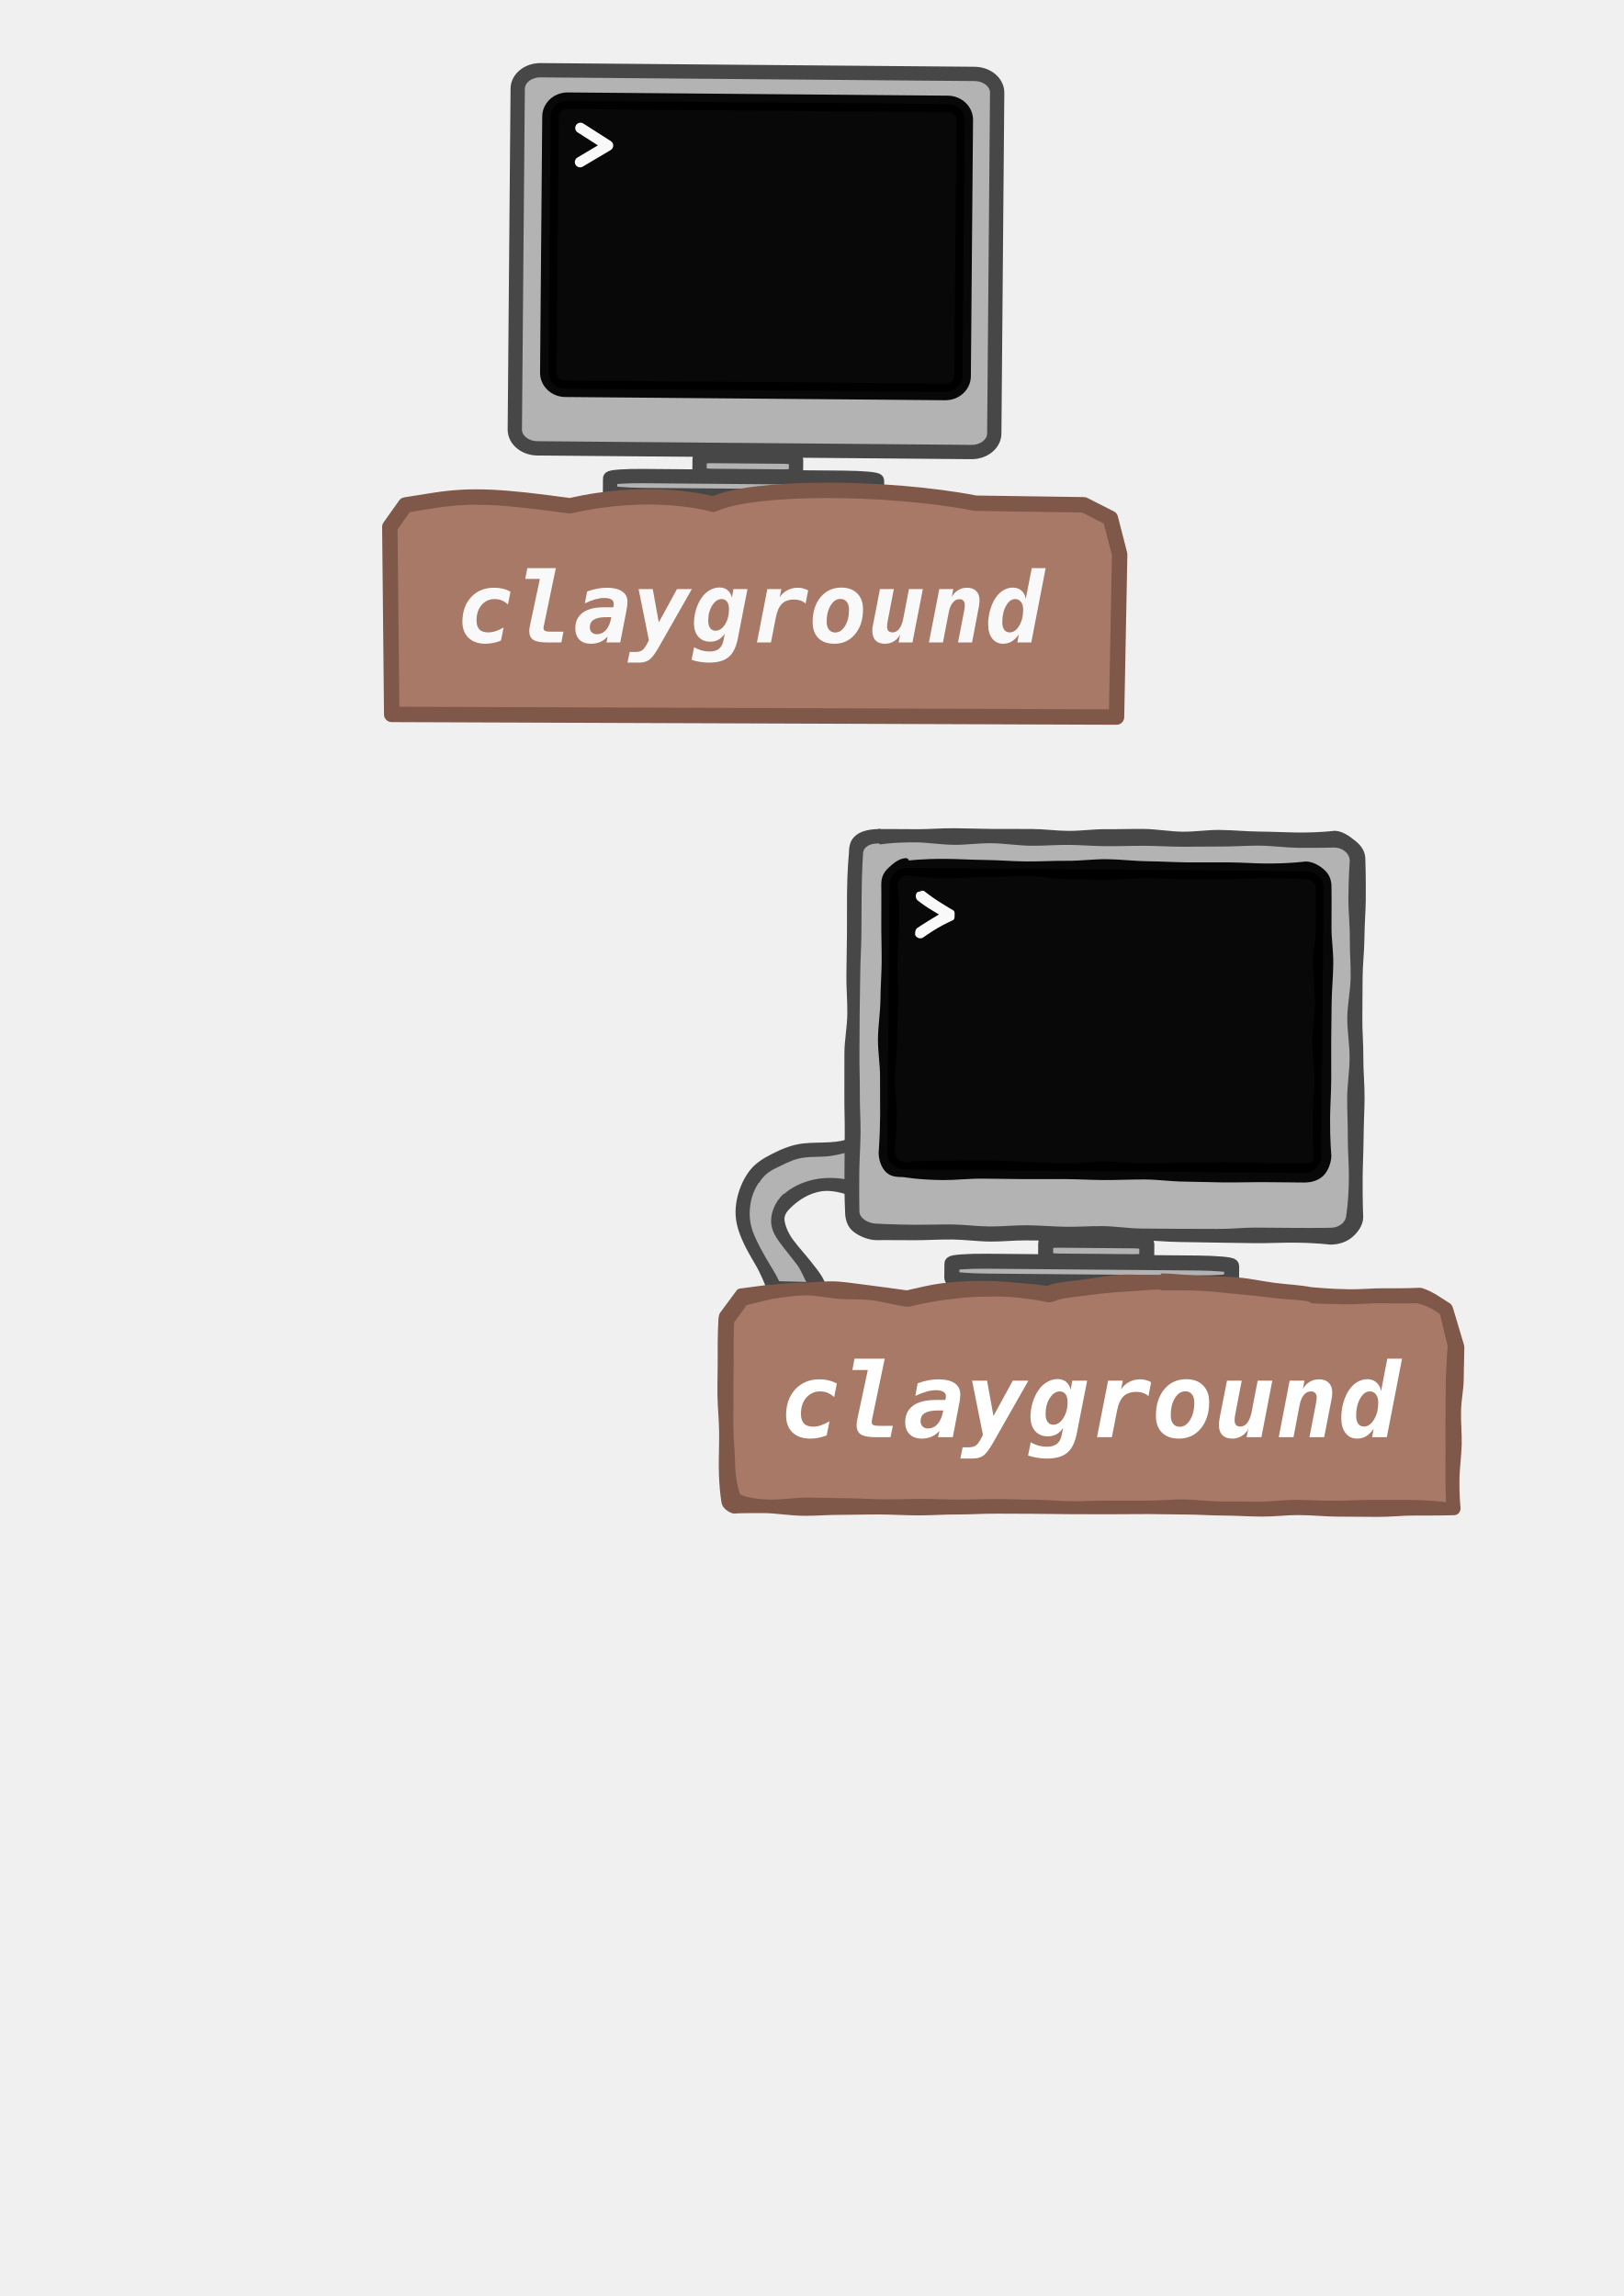
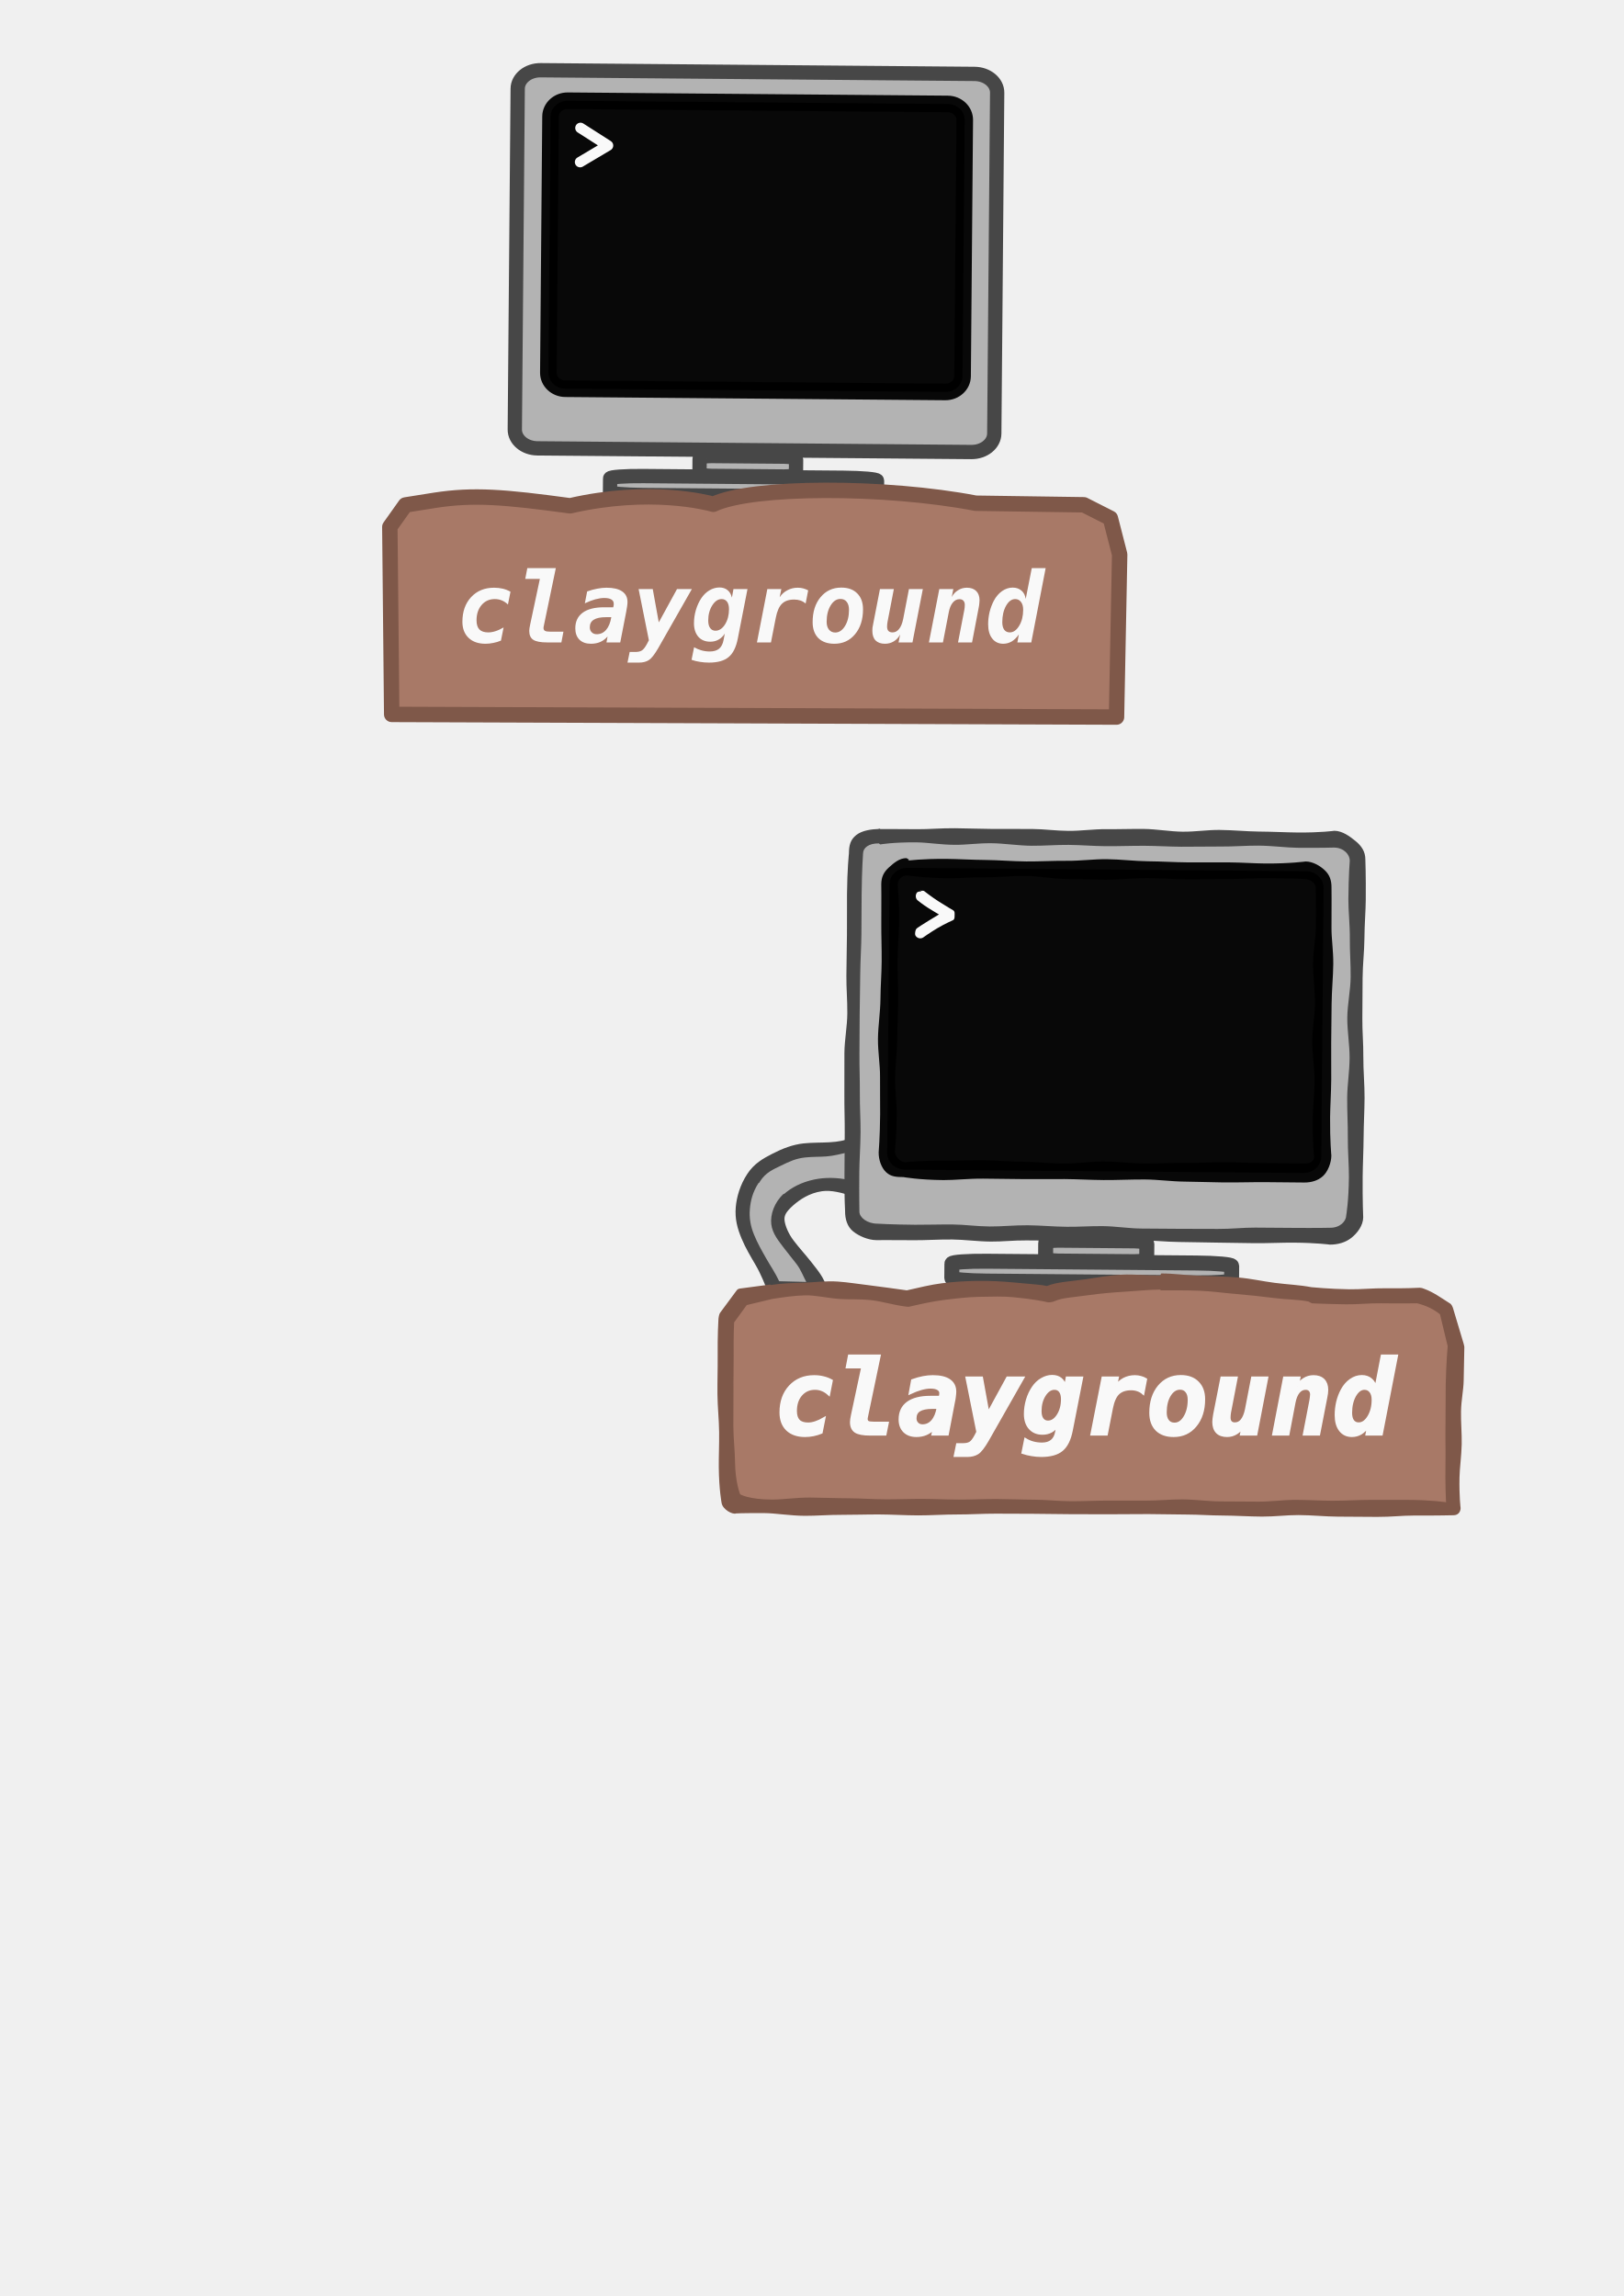
<svg xmlns="http://www.w3.org/2000/svg" id="svg855" version="1.1" viewBox="0 0 210 297" height="297mm" width="210mm">
  <defs id="defs849" />
  <g id="layer1">
    <g style="opacity:1" id="g2685">
      <path id="path2687" d="m 100.382,166.816 c -1.999,-4.765 -6.635,-8.728 -2.952,-14.333 3.375,-5.24 10.233,-3.028 12.998,-4.367 l 0.184,5.64 c -4.093,-1.449 -7.124,-0.006 -8.75,1.418 -4.262,3.84 3.27,7.682 4.04,11.522 z" style="color:#000000;font-style:normal;font-variant:normal;font-weight:normal;font-stretch:normal;font-size:medium;line-height:normal;font-family:sans-serif;font-variant-ligatures:normal;font-variant-position:normal;font-variant-caps:normal;font-variant-numeric:normal;font-variant-alternates:normal;font-variant-east-asian:normal;font-feature-settings:normal;font-variation-settings:normal;text-indent:0;text-align:start;text-decoration:none;text-decoration-line:none;text-decoration-style:solid;text-decoration-color:#000000;letter-spacing:normal;word-spacing:normal;text-transform:none;writing-mode:lr-tb;direction:ltr;text-orientation:mixed;dominant-baseline:auto;baseline-shift:baseline;text-anchor:start;white-space:normal;shape-padding:0;shape-margin:0;inline-size:0;clip-rule:nonzero;display:inline;overflow:visible;visibility:visible;isolation:auto;mix-blend-mode:normal;color-interpolation:sRGB;color-interpolation-filters:linearRGB;solid-color:#000000;solid-opacity:1;vector-effect:none;fill:#b3b3b3;fill-opacity:1;fill-rule:nonzero;stroke:none;stroke-width:1.849;stroke-linecap:butt;stroke-linejoin:miter;stroke-miterlimit:4;stroke-dasharray:none;stroke-dashoffset:0;stroke-opacity:1;color-rendering:auto;image-rendering:auto;shape-rendering:auto;text-rendering:auto;enable-background:accumulate;stop-color:#000000;stop-opacity:1" />
      <path id="path2689" d="m 111.291,146.68 -1.459,0.564 c -0.553,0.268 -1.284,0.445 -2.616,0.519 -0.913,0.051 -2.233,0.028 -3.29,0.143 -1.375,0.149 -2.67,0.638 -4.025,1.333 -1.207,0.618 -2.387,1.275 -3.269,2.645 -0.919,1.401 -1.363,2.972 -1.473,4.275 -0.128,1.517 0.206,2.734 0.751,4.049 0.497,1.197 1.188,2.35 1.832,3.455 0.673,1.155 1.189,2.494 1.668,3.634 l 0.293,0.272 0.834,0.285 c 0,0 1.517,0 3.172,-0.037 1.656,-0.036 3.133,-0.192 3.133,-0.192 l 0.05,-1.058 c -0.242,-1.207 -1.143,-2.263 -1.923,-3.26 -0.791,-1.01 -1.651,-1.938 -2.34,-2.854 -0.685,-0.908 -1.073,-1.891 -1.158,-2.571 -0.083,-0.677 0.221,-1.153 1.12,-1.966 0.838,-0.733 2.08,-1.593 3.725,-1.827 1.167,-0.166 2.591,0.179 4.156,0.733 l 1.19,0.164 c 0,0 -0.114,-1.988 -0.182,-4.091 -0.068,-2.104 -0.106,-4.045 -0.106,-4.045 z m -1.889,2.641 0.438,3.329 c -1.64,-0.374 -3.24,-0.344 -4.536,-0.073 -1.688,0.354 -2.973,1.067 -3.899,1.877 l 0.003,0.013 -0.039,-0.054 c -1.223,1.102 -1.768,2.708 -1.615,3.948 0.154,1.241 0.94,2.149 1.702,3.161 0.553,0.733 1.043,1.301 1.555,1.975 0.595,0.781 0.892,1.646 1.271,2.328 l -3.507,-0.091 c -0.506,-1.086 -1.135,-1.992 -1.705,-2.993 -0.619,-1.087 -1.114,-1.981 -1.535,-2.995 -0.475,-1.146 -0.65,-2.214 -0.549,-3.374 0.087,-0.993 0.338,-2.155 1.117,-3.34 l 0.091,-0.04 0.119,-0.199 c 0.729,-1.133 1.693,-1.525 2.688,-2.009 1.052,-0.512 1.906,-0.928 3.121,-1.06 0.903,-0.098 1.89,-0.072 2.747,-0.133 0.918,-0.065 1.932,-0.336 2.765,-0.522 z" style="color:#000000;font-style:normal;font-variant:normal;font-weight:normal;font-stretch:normal;font-size:medium;line-height:normal;font-family:sans-serif;font-variant-ligatures:normal;font-variant-position:normal;font-variant-caps:normal;font-variant-numeric:normal;font-variant-alternates:normal;font-variant-east-asian:normal;font-feature-settings:normal;font-variation-settings:normal;text-indent:0;text-align:start;text-decoration:none;text-decoration-line:none;text-decoration-style:solid;text-decoration-color:#000000;letter-spacing:normal;word-spacing:normal;text-transform:none;writing-mode:lr-tb;direction:ltr;text-orientation:mixed;dominant-baseline:auto;baseline-shift:baseline;text-anchor:start;white-space:normal;shape-padding:0;shape-margin:0;inline-size:0;clip-rule:nonzero;display:inline;overflow:visible;visibility:visible;isolation:auto;mix-blend-mode:normal;color-interpolation:sRGB;color-interpolation-filters:linearRGB;solid-color:#000000;solid-opacity:1;vector-effect:none;fill:#474747;fill-opacity:1;fill-rule:nonzero;stroke:none;stroke-width:1.849;stroke-linecap:butt;stroke-linejoin:miter;stroke-miterlimit:4;stroke-dasharray:none;stroke-dashoffset:0;stroke-opacity:1;color-rendering:auto;image-rendering:auto;shape-rendering:auto;text-rendering:auto;enable-background:accumulate;stop-color:#000000;stop-opacity:1" />
    </g>
    <g transform="rotate(0.4860359,29228.591,3563.579)" id="g1598">
      <rect rx="2.947" ry="2.413" y="256.56" x="37.873" height="48.914" width="62.014" id="rect1567" style="fill:#b3b3b3;stroke:#474747;stroke-width:1.849;stroke-miterlimit:4;stroke-dasharray:none;stroke-opacity:1;stop-color:#000000" />
      <rect style="fill:#080808;fill-opacity:1;stroke:#000000;stroke-width:2.148;stroke-miterlimit:4;stroke-dasharray:none;stroke-opacity:0.953;stop-color:#000000" id="rect1446" width="53.571" height="37.252" x="42.152" y="260.477" ry="2.054" rx="2.21" />
      <path style="fill:none;stroke:#f9f9f9;stroke-width:1.365;stroke-linecap:round;stroke-linejoin:round;stroke-miterlimit:4;stroke-dasharray:none;stroke-opacity:1" d="m 46.038,263.985 3.571,2.242 -3.583,2.169" id="path1448" />
      <rect style="font-variation-settings:normal;opacity:1;vector-effect:none;fill:#b3b3b3;fill-opacity:1;stroke:#474747;stroke-width:1.849;stroke-linecap:butt;stroke-linejoin:miter;stroke-miterlimit:4;stroke-dasharray:none;stroke-dashoffset:0;stroke-opacity:1;stop-color:#000000;stop-opacity:1" id="rect1575" width="34.52" height="2.449" x="50.255" y="308.943" ry="0.344" rx="4.313" />
      <rect rx="1.559" ry="0.361" y="306.277" x="61.806" height="2.567" width="12.478" id="rect1577" style="font-variation-settings:normal;opacity:1;vector-effect:none;fill:#b3b3b3;fill-opacity:1;stroke:#474747;stroke-width:1.849;stroke-linecap:butt;stroke-linejoin:miter;stroke-miterlimit:4;stroke-dasharray:none;stroke-dashoffset:0;stroke-opacity:1;stop-color:#000000;stop-opacity:1" />
    </g>
    <path id="path1551" d="m 52.435,65.32 3.813,-0.607 c 4.994,-0.77 8.948,-0.446 17.488,0.716 10.287,-2.37 17.766,-0.418 18.523,-0.198 5.026,-2.388 22.355,-2.37 33.926,-0.137 l 13.993,0.203 3.43,1.739 1.203,4.69 -0.407,21.029 -93.743,-0.343 -0.243,-24.252 z" style="fill:#a87967;fill-opacity:1;stroke:#7f5849;stroke-width:1.994;stroke-linecap:round;stroke-linejoin:round;stroke-miterlimit:4;stroke-dasharray:none;stroke-opacity:1" />
    <text id="text1602" y="83.105" x="58.882" style="font-style:italic;font-variant:normal;font-weight:bold;font-stretch:normal;font-size:12.644px;line-height:1.25;font-family:monospace;-inkscape-font-specification:'monospace, Bold Italic';font-variant-ligatures:normal;font-variant-caps:normal;font-variant-numeric:normal;font-variant-east-asian:normal;fill:#f9f9f9;fill-opacity:1;stroke:none;stroke-width:0.316" xml:space="preserve">
      <tspan style="font-style:italic;font-variant:normal;font-weight:bold;font-stretch:normal;font-size:12.644px;font-family:monospace;-inkscape-font-specification:'monospace, Bold Italic';font-variant-ligatures:normal;font-variant-caps:normal;font-variant-numeric:normal;font-variant-east-asian:normal;fill:#f9f9f9;fill-opacity:1;stroke-width:0.316" y="83.105" x="58.882" id="tspan1600">clayground</tspan>
    </text>
    <g id="g1598-3" transform="matrix(1.048208,0.00889208,-0.00889208,1.048208,73.18747,-161.1754)">
      <g style="opacity:1" id="g2214">
        <path id="path2216" d="m 40.82,256.56 h 56.119 c 1.633,0 2.947,1.076 2.947,2.413 V 303.061 c 0,1.337 -1.314,2.413 -2.947,2.413 H 40.82 c -1.633,0 -2.947,-1.076 -2.947,-2.413 v -44.089 c 0,-1.337 1.314,-2.413 2.947,-2.413 z" style="color:#000000;font-style:normal;font-variant:normal;font-weight:normal;font-stretch:normal;font-size:medium;line-height:normal;font-family:sans-serif;font-variant-ligatures:normal;font-variant-position:normal;font-variant-caps:normal;font-variant-numeric:normal;font-variant-alternates:normal;font-variant-east-asian:normal;font-feature-settings:normal;font-variation-settings:normal;text-indent:0;text-align:start;text-decoration:none;text-decoration-line:none;text-decoration-style:solid;text-decoration-color:#000000;letter-spacing:normal;word-spacing:normal;text-transform:none;writing-mode:lr-tb;direction:ltr;text-orientation:mixed;dominant-baseline:auto;baseline-shift:baseline;text-anchor:start;white-space:normal;shape-padding:0;shape-margin:0;inline-size:0;clip-rule:nonzero;display:inline;overflow:visible;visibility:visible;isolation:auto;mix-blend-mode:normal;color-interpolation:sRGB;color-interpolation-filters:linearRGB;solid-color:#000000;solid-opacity:1;vector-effect:none;fill:#b3b3b3;fill-opacity:1;fill-rule:nonzero;stroke:none;stroke-width:1.849;stroke-linecap:butt;stroke-linejoin:miter;stroke-miterlimit:4;stroke-dasharray:none;stroke-dashoffset:0;stroke-opacity:1;color-rendering:auto;image-rendering:auto;shape-rendering:auto;text-rendering:auto;enable-background:accumulate;stop-color:#000000;stop-opacity:1" />
        <path id="path2218" d="m 40.899,255.727 c -0.991,0 -2.174,0.188 -2.88,0.75 -0.748,0.594 -0.9,1.303 -0.9,2.302 0,0 -0.194,1.978 -0.194,4.982 0,1.415 0.035,3.159 0.035,4.983 0,1.533 -0.026,3.394 -0.026,5.11 0,1.588 0.154,2.993 0.154,4.658 0,1.627 -0.318,3.265 -0.318,4.892 0,1.665 0.04,3.509 0.04,5.097 0,1.717 0.084,3.217 0.084,4.75 0,1.824 0.011,3.635 0.011,5.049 0,3.004 0.114,4.586 0.114,4.586 0,0.998 0.275,1.93 1.023,2.524 0.707,0.561 1.864,1.046 2.855,1.046 0,0 1.845,-0.031 4.753,-0.031 1.338,0 2.872,-0.128 4.631,-0.128 1.448,0 3.083,0.216 4.741,0.216 1.495,0 2.767,-0.181 4.38,-0.181 1.524,0 3.329,-0.005 4.915,-0.005 1.546,0 3.107,-0.002 4.672,-0.002 1.565,0 3.025,-0.124 4.571,-0.124 1.587,0 3.187,0.166 4.711,0.166 1.614,0 3.007,0.037 4.503,0.037 1.658,0 3.296,0.031 4.745,0.031 1.76,0 3.547,-0.107 4.885,-0.107 2.909,0 4.452,0.206 4.452,0.206 0.991,0 1.929,-0.28 2.636,-0.841 0.748,-0.594 1.458,-1.555 1.458,-2.553 0,0 -0.109,-2.009 -0.109,-5.013 0,-1.414 0.076,-3.212 0.076,-5.036 0,-1.533 0.076,-2.959 0.076,-4.676 0,-1.588 -0.197,-3.467 -0.197,-5.131 0,-1.627 -0.16,-3.078 -0.16,-4.705 0,-1.665 -0.011,-3.395 -0.011,-4.983 0,-1.716 0.182,-3.276 0.182,-4.81 0,-1.823 0.127,-3.444 0.127,-4.858 0,-3.004 -0.092,-4.931 -0.092,-4.931 0,-0.999 -0.5,-1.707 -1.247,-2.301 -0.707,-0.562 -1.618,-1.232 -2.608,-1.232 0,0 -1.642,0.251 -4.55,0.251 -1.338,0 -3.039,-0.076 -4.799,-0.076 -1.448,0 -3.187,-0.159 -4.845,-0.159 -1.496,0 -2.916,0.255 -4.529,0.255 -1.524,0 -3.238,-0.298 -4.825,-0.298 -1.546,0 -3.037,0.068 -4.603,0.068 -1.565,0 -3.13,0.249 -4.676,0.249 -1.587,0 -2.933,-0.194 -4.457,-0.194 -1.614,0 -3.486,0.035 -4.981,0.035 -1.658,0 -3.103,-0.048 -4.552,-0.048 -1.759,0 -3.248,0.159 -4.586,0.159 -2.909,0 -4.929,0.021 -4.929,0.021 l 0.319,-0.071 m -0.001,1.967 c 0,0 1.556,-0.294 4.465,-0.294 1.338,0 2.945,0.266 4.705,0.266 1.448,0 2.871,-0.238 4.529,-0.238 1.495,0 3.364,0.272 4.978,0.272 1.524,0 2.984,-0.147 4.571,-0.147 1.546,0 3.001,0.121 4.567,0.121 1.565,0 3.311,-0.088 4.857,-0.088 1.587,0 2.938,0.078 4.463,0.078 1.614,0 3.341,-0.067 4.836,-0.067 1.658,0 3.258,-0.151 4.706,-0.151 1.76,0 3.447,0.224 4.785,0.224 2.909,0 4.518,-0.064 4.518,-0.064 1.227,0 1.967,0.861 1.967,1.592 0,0 -0.134,1.741 -0.134,4.745 0,1.415 0.225,3.167 0.225,4.991 0,1.533 0.14,2.927 0.14,4.643 0,1.588 -0.373,3.353 -0.373,5.018 0,1.627 0.327,3.37 0.327,4.997 0,1.665 -0.257,3.254 -0.257,4.842 0,1.717 0.118,3.254 0.118,4.787 0,1.824 0.178,3.603 0.178,5.017 0,3.004 -0.29,4.735 -0.29,4.735 0,0.73 -0.742,1.552 -1.969,1.552 0,0 -1.638,0.054 -4.546,0.054 -1.338,0 -2.94,0.006 -4.7,0.006 -1.448,0 -2.954,0.201 -4.612,0.201 -1.496,0 -3.175,0.027 -4.789,0.027 -1.524,0 -3.079,0.006 -4.666,0.006 -1.546,0 -3.198,-0.258 -4.763,-0.258 -1.565,0 -2.869,0.12 -4.415,0.12 -1.587,0 -3.293,-0.147 -4.818,-0.147 -1.614,0 -3.203,0.189 -4.699,0.189 -1.658,0 -3.089,-0.207 -4.537,-0.207 -1.759,0 -3.337,0.074 -4.675,0.074 -2.909,0 -4.678,-0.096 -4.678,-0.096 -1.227,0 -2.201,-0.743 -2.201,-1.473 0,0 -0.055,-1.887 -0.055,-4.891 0,-1.414 0.115,-3.065 0.115,-4.889 0,-1.533 -0.129,-3.103 -0.129,-4.82 0,-1.588 -0.092,-3.27 -0.092,-4.934 0,-1.627 -0.012,-3.113 -0.012,-4.74 0,-1.665 0.027,-3.356 0.027,-4.944 0,-1.716 0.104,-3.432 0.104,-4.966 0,-1.823 -0.014,-3.505 -0.014,-4.919 0,-3.004 0.13,-5.074 0.13,-5.074 0,-0.731 0.701,-1.276 1.928,-1.276 z" style="color:#000000;font-style:normal;font-variant:normal;font-weight:normal;font-stretch:normal;font-size:medium;line-height:normal;font-family:sans-serif;font-variant-ligatures:normal;font-variant-position:normal;font-variant-caps:normal;font-variant-numeric:normal;font-variant-alternates:normal;font-variant-east-asian:normal;font-feature-settings:normal;font-variation-settings:normal;text-indent:0;text-align:start;text-decoration:none;text-decoration-line:none;text-decoration-style:solid;text-decoration-color:#000000;letter-spacing:normal;word-spacing:normal;text-transform:none;writing-mode:lr-tb;direction:ltr;text-orientation:mixed;dominant-baseline:auto;baseline-shift:baseline;text-anchor:start;white-space:normal;shape-padding:0;shape-margin:0;inline-size:0;clip-rule:nonzero;display:inline;overflow:visible;visibility:visible;isolation:auto;mix-blend-mode:normal;color-interpolation:sRGB;color-interpolation-filters:linearRGB;solid-color:#000000;solid-opacity:1;vector-effect:none;fill:#474747;fill-opacity:1;fill-rule:nonzero;stroke:none;stroke-width:1.849;stroke-linecap:butt;stroke-linejoin:miter;stroke-miterlimit:4;stroke-dasharray:none;stroke-dashoffset:0;stroke-opacity:1;color-rendering:auto;image-rendering:auto;shape-rendering:auto;text-rendering:auto;enable-background:accumulate;stop-color:#000000;stop-opacity:1" />
      </g>
      <g style="opacity:1" id="g2418">
        <path id="path2420" d="M 44.362,260.477 H 93.513 c 1.224,0 2.21,0.916 2.21,2.054 v 33.145 c 0,1.138 -0.986,2.054 -2.21,2.054 H 44.362 c -1.224,0 -2.21,-0.916 -2.21,-2.054 v -33.145 c 0,-1.138 0.986,-2.054 2.21,-2.054 z" style="color:#000000;font-style:normal;font-variant:normal;font-weight:normal;font-stretch:normal;font-size:medium;line-height:normal;font-family:sans-serif;font-variant-ligatures:normal;font-variant-position:normal;font-variant-caps:normal;font-variant-numeric:normal;font-variant-alternates:normal;font-variant-east-asian:normal;font-feature-settings:normal;font-variation-settings:normal;text-indent:0;text-align:start;text-decoration:none;text-decoration-line:none;text-decoration-style:solid;text-decoration-color:#000000;letter-spacing:normal;word-spacing:normal;text-transform:none;writing-mode:lr-tb;direction:ltr;text-orientation:mixed;dominant-baseline:auto;baseline-shift:baseline;text-anchor:start;white-space:normal;shape-padding:0;shape-margin:0;inline-size:0;clip-rule:nonzero;display:inline;overflow:visible;visibility:visible;isolation:auto;mix-blend-mode:normal;color-interpolation:sRGB;color-interpolation-filters:linearRGB;solid-color:#000000;solid-opacity:1;vector-effect:none;fill:#080808;fill-opacity:1;fill-rule:nonzero;stroke:none;stroke-width:2.148;stroke-linecap:butt;stroke-linejoin:miter;stroke-miterlimit:4;stroke-dasharray:none;stroke-dashoffset:0;stroke-opacity:1;color-rendering:auto;image-rendering:auto;shape-rendering:auto;text-rendering:auto;enable-background:accumulate;stop-color:#000000;stop-opacity:1" />
        <path id="path2422" d="m 44.223,259.286 c -0.874,0 -1.578,0.631 -2.178,1.186 -0.608,0.563 -0.903,1.171 -0.903,2.056 0,0 0.045,1.986 0.045,4.845 0,1.382 0.084,3.017 0.084,4.758 0,1.503 -0.108,2.935 -0.108,4.567 0,1.568 -0.267,3.35 -0.267,4.918 0,1.632 0.296,3.184 0.296,4.688 0,1.741 0.052,3.231 0.052,4.613 0,2.859 -0.143,4.713 -0.143,4.713 0,0.885 0.333,1.874 0.941,2.437 0.6,0.555 1.273,0.582 2.147,0.582 0,0 1.9,0.327 4.931,0.327 1.414,0 3.068,-0.22 4.907,-0.22 1.532,0 3.379,0.016 5.109,0.016 1.585,0 3.254,-0.048 4.935,-0.048 1.619,0 3.157,0.081 4.806,0.081 1.649,0 3.483,-0.115 5.102,-0.115 1.681,0 3.295,0.222 4.879,0.222 1.73,0 3.298,0.061 4.83,0.061 1.838,0 3.688,-0.079 5.102,-0.079 3.03,0 4.847,0.005 4.847,0.005 0.874,0 1.701,-0.252 2.3,-0.807 0.608,-0.563 1.019,-1.657 1.019,-2.542 0,0 -0.196,-1.834 -0.196,-4.694 0,-1.382 0.101,-2.948 0.101,-4.689 0,-1.503 -0.043,-2.901 -0.043,-4.533 0,-1.568 0.01,-3.21 0.01,-4.778 0,-1.632 0.164,-3.434 0.164,-4.938 0,-1.741 -0.257,-3.117 -0.257,-4.499 0,-2.859 -0.042,-4.946 -0.042,-4.946 0,-0.885 -0.24,-1.566 -0.848,-2.129 -0.6,-0.555 -1.488,-1.063 -2.361,-1.063 0,0 -2.005,0.292 -5.036,0.292 -1.414,0 -2.728,-0.101 -4.566,-0.101 -1.532,0 -3.307,0.043 -5.037,0.043 -1.585,0 -3.122,-0.093 -4.804,-0.093 -1.619,0 -3.448,-0.216 -5.096,-0.216 -1.649,0 -3.26,0.242 -4.879,0.242 -1.681,0 -3.473,0.121 -5.057,0.121 -1.73,0 -3.418,-0.138 -4.949,-0.138 -1.838,0 -3.483,-0.094 -4.896,-0.094 -3.03,0 -4.76,0.253 -4.76,0.253 l 0.158,-0.11 m -0.022,1.955 c 0,0 1.904,0.291 4.935,0.291 1.414,0 2.953,-0.171 4.791,-0.171 1.532,0 2.952,-0.199 4.683,-0.199 1.585,0 3.392,0.342 5.073,0.342 1.619,0 3.105,0.041 4.754,0.041 1.649,0 3.601,-0.238 5.22,-0.238 1.681,0 3.31,0.113 4.894,0.113 1.73,0 3.446,-0.089 4.977,-0.089 1.838,0 3.399,-0.146 4.812,-0.146 3.03,0 4.661,0.068 4.661,0.068 0.688,0 1.401,0.488 1.401,1.005 0,0 0.06,2.098 0.06,4.957 0,1.382 -0.304,2.717 -0.304,4.458 0,1.503 0.27,3.324 0.27,4.956 0,1.568 -0.291,2.973 -0.291,4.541 0,1.632 0.329,3.51 0.329,5.014 0,1.741 -0.198,3.309 -0.198,4.691 0,2.859 0.219,4.65 0.219,4.65 0,0.517 -0.441,0.833 -1.129,0.833 0,0 -2.113,-0.013 -5.144,-0.013 -1.414,0 -2.848,-0.061 -4.686,-0.061 -1.532,0 -3.494,0.128 -5.224,0.128 -1.585,0 -3.116,0.113 -4.798,0.113 -1.619,0 -3.22,-0.21 -4.869,-0.21 -1.649,0 -3.483,0.303 -5.102,0.303 -1.681,0 -3.198,-0.182 -4.782,-0.182 -1.73,0 -3.344,-0.139 -4.875,-0.139 -1.838,0 -3.61,0.088 -5.024,0.088 -3.03,0 -4.792,0.229 -4.792,0.229 -0.688,0 -1.298,-0.784 -1.298,-1.301 0,0 0.188,-1.756 0.188,-4.616 0,-1.382 -0.234,-2.767 -0.234,-4.508 0,-1.503 0.214,-3.117 0.214,-4.749 0,-1.568 0.084,-3.354 0.084,-4.922 0,-1.632 -0.128,-3.169 -0.128,-4.673 0,-1.741 0.161,-3.433 0.161,-4.815 0,-2.859 -0.222,-4.639 -0.222,-4.639 0,-0.517 0.422,-1.163 1.11,-1.163 z" style="color:#000000;font-style:normal;font-variant:normal;font-weight:normal;font-stretch:normal;font-size:medium;line-height:normal;font-family:sans-serif;font-variant-ligatures:normal;font-variant-position:normal;font-variant-caps:normal;font-variant-numeric:normal;font-variant-alternates:normal;font-variant-east-asian:normal;font-feature-settings:normal;font-variation-settings:normal;text-indent:0;text-align:start;text-decoration:none;text-decoration-line:none;text-decoration-style:solid;text-decoration-color:#000000;letter-spacing:normal;word-spacing:normal;text-transform:none;writing-mode:lr-tb;direction:ltr;text-orientation:mixed;dominant-baseline:auto;baseline-shift:baseline;text-anchor:start;white-space:normal;shape-padding:0;shape-margin:0;inline-size:0;clip-rule:nonzero;display:inline;overflow:visible;visibility:visible;isolation:auto;mix-blend-mode:normal;color-interpolation:sRGB;color-interpolation-filters:linearRGB;solid-color:#000000;solid-opacity:1;vector-effect:none;fill:#000000;fill-opacity:0.953;fill-rule:nonzero;stroke:none;stroke-width:2.148;stroke-linecap:butt;stroke-linejoin:miter;stroke-miterlimit:4;stroke-dasharray:none;stroke-dashoffset:0;stroke-opacity:1;color-rendering:auto;image-rendering:auto;shape-rendering:auto;text-rendering:auto;enable-background:accumulate;stop-color:#000000;stop-opacity:1" />
      </g>
      <path id="path2301" d="m 46.087,263.38 c -0.222,0.012 -0.448,0.004 -0.566,0.193 -0.199,0.319 -0.123,0.766 0.195,0.966 0,0 0.542,0.434 1.2,0.847 0.658,0.414 1.376,0.815 1.376,0.815 0,0 -0.561,0.354 -1.219,0.752 -0.659,0.399 -1.361,0.889 -1.361,0.889 -0.155,0.094 -0.248,0.193 -0.292,0.369 -0.043,0.175 -0.098,0.468 -0.004,0.623 0.195,0.321 0.606,0.435 0.928,0.241 0,0 0.872,-0.635 1.768,-1.178 0.896,-0.542 1.929,-1.01 1.929,-1.01 0.203,-0.123 0.178,-0.374 0.18,-0.611 0.002,-0.237 0.034,-0.466 -0.167,-0.592 0,0 -0.929,-0.531 -1.822,-1.092 -0.893,-0.561 -1.801,-1.267 -1.801,-1.267 -0.118,-0.074 -0.35,-0.007 -0.49,0 l 0.054,-0.077" style="color:#000000;font-style:normal;font-variant:normal;font-weight:normal;font-stretch:normal;font-size:medium;line-height:normal;font-family:sans-serif;font-variant-ligatures:normal;font-variant-position:normal;font-variant-caps:normal;font-variant-numeric:normal;font-variant-alternates:normal;font-variant-east-asian:normal;font-feature-settings:normal;font-variation-settings:normal;text-indent:0;text-align:start;text-decoration:none;text-decoration-line:none;text-decoration-style:solid;text-decoration-color:#000000;letter-spacing:normal;word-spacing:normal;text-transform:none;writing-mode:lr-tb;direction:ltr;text-orientation:mixed;dominant-baseline:auto;baseline-shift:baseline;text-anchor:start;white-space:normal;shape-padding:0;shape-margin:0;inline-size:0;clip-rule:nonzero;display:inline;overflow:visible;visibility:visible;opacity:1;isolation:auto;mix-blend-mode:normal;color-interpolation:sRGB;color-interpolation-filters:linearRGB;solid-color:#000000;solid-opacity:1;vector-effect:none;fill:#f9f9f9;fill-opacity:1;fill-rule:nonzero;stroke:none;stroke-width:1.365;stroke-linecap:round;stroke-linejoin:round;stroke-miterlimit:4;stroke-dasharray:none;stroke-dashoffset:0;stroke-opacity:1;color-rendering:auto;image-rendering:auto;shape-rendering:auto;text-rendering:auto;enable-background:accumulate;stop-color:#000000;stop-opacity:1" />
      <rect rx="4.313" ry="0.344" y="308.943" x="50.255" height="2.449" width="34.52" id="rect1575-6" style="font-variation-settings:normal;opacity:1;vector-effect:none;fill:#b3b3b3;fill-opacity:1;stroke:#474747;stroke-width:1.849;stroke-linecap:butt;stroke-linejoin:miter;stroke-miterlimit:4;stroke-dasharray:none;stroke-dashoffset:0;stroke-opacity:1;stop-color:#000000;stop-opacity:1" />
      <rect style="font-variation-settings:normal;opacity:1;vector-effect:none;fill:#b3b3b3;fill-opacity:1;stroke:#474747;stroke-width:1.849;stroke-linecap:butt;stroke-linejoin:miter;stroke-miterlimit:4;stroke-dasharray:none;stroke-dashoffset:0;stroke-opacity:1;stop-color:#000000;stop-opacity:1" id="rect1577-0" width="12.478" height="2.567" x="61.806" y="306.277" ry="0.361" rx="1.559" />
    </g>
    <g transform="translate(236.0217,28.10633)" style="opacity:1" id="g1643">
      <path id="path1645" d="m -140.16,139.651 3.813,-0.607 c 4.994,-0.77 8.948,-0.446 17.488,0.716 10.287,-2.37 17.766,-0.418 18.523,-0.198 5.026,-2.388 22.355,-2.37 33.926,-0.137 l 13.993,0.203 3.43,1.739 1.203,4.69 -0.407,21.029 -93.743,-0.343 -0.243,-24.252 z" style="color:#000000;font-style:normal;font-variant:normal;font-weight:normal;font-stretch:normal;font-size:medium;line-height:normal;font-family:sans-serif;font-variant-ligatures:normal;font-variant-position:normal;font-variant-caps:normal;font-variant-numeric:normal;font-variant-alternates:normal;font-variant-east-asian:normal;font-feature-settings:normal;font-variation-settings:normal;text-indent:0;text-align:start;text-decoration:none;text-decoration-line:none;text-decoration-style:solid;text-decoration-color:#000000;letter-spacing:normal;word-spacing:normal;text-transform:none;writing-mode:lr-tb;direction:ltr;text-orientation:mixed;dominant-baseline:auto;baseline-shift:baseline;text-anchor:start;white-space:normal;shape-padding:0;shape-margin:0;inline-size:0;clip-rule:nonzero;display:inline;overflow:visible;visibility:visible;isolation:auto;mix-blend-mode:normal;color-interpolation:sRGB;color-interpolation-filters:linearRGB;solid-color:#000000;solid-opacity:1;vector-effect:none;fill:#a87967;fill-opacity:1;fill-rule:nonzero;stroke:none;stroke-width:1.994;stroke-linecap:round;stroke-linejoin:round;stroke-miterlimit:4;stroke-dasharray:none;stroke-dashoffset:0;stroke-opacity:1;color-rendering:auto;image-rendering:auto;shape-rendering:auto;text-rendering:auto;enable-background:accumulate;stop-color:#000000;stop-opacity:1" />
      <path id="path1647" d="m -85.97,136.89 c -1.72,0.004 -3.389,-0.193 -4.942,-0.111 -1.78,0.094 -3.163,0.368 -4.637,0.584 -1.918,0.28 -3.85,0.357 -5.074,0.884 -0.544,-0.15 -1.76,-0.224 -4.197,-0.453 -1.317,-0.124 -3.176,-0.244 -4.946,-0.207 -1.418,0.031 -2.762,0.094 -4.43,0.303 -1.444,0.181 -2.939,0.555 -4.545,0.917 -1.609,-0.218 -3.328,-0.471 -4.66,-0.629 -1.627,-0.192 -2.896,-0.411 -4.23,-0.505 -1.599,-0.113 -3.053,0.101 -4.443,0.142 -1.476,0.043 -2.775,0.068 -4.282,0.301 -0.002,0 -0.055,-0.061 -0.057,-0.06 l -3.911,0.519 c -0.265,0.042 -0.347,0.127 -0.502,0.346 l -2.079,2.81 c -0.122,0.172 -0.206,0.718 -0.204,0.928 0,0 -0.121,1.929 -0.092,4.779 0.014,1.448 -0.047,3.111 -0.03,4.847 0.016,1.598 0.202,3.257 0.217,4.854 0.018,1.736 -0.059,3.129 -0.044,4.576 0.028,2.851 0.364,4.594 0.364,4.594 0.137,0.85 1.412,1.535 1.88,1.355 0,0 0.531,-0.053 3.653,-0.042 1.398,0.005 3.366,0.344 5.243,0.35 1.512,0.006 3.054,-0.134 4.823,-0.127 1.559,0.005 3.07,-0.056 4.795,-0.049 1.586,0.005 3.285,0.115 4.984,0.122 1.603,0.006 3.453,-0.126 5.135,-0.12 1.616,0.006 3.305,-0.111 4.975,-0.105 1.626,0.006 3.063,0.011 4.724,0.017 1.635,0.006 3.26,0.046 4.912,0.052 1.643,0.006 3.245,0.005 4.888,0.011 1.651,0.006 3.545,-0.031 5.18,-0.025 1.66,0.006 3.341,0.054 4.967,0.06 1.67,0.006 2.976,0.122 4.592,0.127 1.683,0.007 3.54,0.133 5.143,0.139 1.7,0.006 3.138,-0.203 4.723,-0.197 1.724,0.006 3.506,0.196 5.065,0.202 1.77,0.006 3.588,0.027 5.1,0.033 1.877,0.007 3.246,-0.176 4.643,-0.171 3.12,0.011 5.24,-0.043 5.24,-0.043 0.545,0.002 0.903,-0.381 0.913,-0.926 0,0 -0.191,-1.481 -0.143,-3.953 0.024,-1.255 0.256,-2.807 0.285,-4.313 0.027,-1.385 -0.115,-2.852 -0.088,-4.237 0.029,-1.505 0.32,-2.734 0.344,-3.989 0.048,-2.473 0.086,-4.348 0.086,-4.348 0.002,-0.09 -0.09,-0.413 -0.113,-0.5 l -1.306,-4.365 c -0.071,-0.277 -0.217,-0.66 -0.473,-0.789 -1.184,-0.753 -2.14,-1.45 -3.309,-1.872 -0.136,-0.068 -0.393,-0.135 -0.545,-0.137 0,0 -1.938,0.106 -4.499,0.069 -1.496,-0.022 -3.139,0.154 -4.635,0.132 -2.56,-0.037 -4.906,-0.273 -4.906,-0.273 -1.532,-0.293 -3.063,-0.344 -4.741,-0.56 -1.585,-0.204 -3.075,-0.557 -4.725,-0.692 -1.623,-0.133 -3.52,-0.161 -5.144,-0.226 -1.657,-0.067 -3.21,-0.302 -4.804,-0.298 l -0.121,0.221 m 0.061,1.968 c 1.57,-0.004 3.38,-0.018 5.018,0.048 1.603,0.065 3.051,0.283 4.651,0.414 1.631,0.134 3.488,0.334 5.047,0.535 1.665,0.214 2.886,0.156 4.387,0.445 0.057,0.011 0.395,0.233 0.453,0.234 0,0 1.883,0.092 4.41,0.128 1.476,0.022 3.017,-0.154 4.492,-0.132 2.527,0.036 4.7,0 4.7,0 1.195,0.299 2.158,0.788 2.95,1.419 l 0.996,4.123 c 0,0 -0.198,2.156 -0.253,5.013 -0.029,1.521 0.005,3.368 -0.028,5.097 -0.034,1.728 0.028,3.366 -0.002,4.886 -0.055,2.857 0.07,5.196 0.07,5.196 0,0 -1.877,-0.294 -4.934,-0.305 -1.368,-0.005 -2.901,0.004 -4.738,-0.002 -1.48,-0.006 -3.341,0.118 -5.074,0.112 -1.526,-0.006 -3.026,-0.107 -4.715,-0.113 -1.552,-0.005 -3.118,0.236 -4.782,0.23 -1.569,-0.006 -3.317,-0.023 -4.964,-0.029 -1.582,-0.006 -3.256,-0.256 -4.891,-0.262 -1.592,-0.006 -3.026,0.163 -4.651,0.157 -1.601,-0.005 -3.285,0.005 -4.902,-0.001 -1.609,-0.006 -3.249,0.09 -4.858,0.084 -1.617,-0.006 -3.127,-0.194 -4.728,-0.2 -1.626,-0.005 -3.285,-0.083 -4.877,-0.089 -1.635,-0.006 -3.35,0.083 -4.932,0.077 -1.647,-0.006 -3.041,-0.087 -4.611,-0.093 -1.664,-0.006 -3.257,0.062 -4.809,0.057 -1.689,-0.006 -3.303,-0.13 -4.829,-0.136 -1.733,-0.006 -3.485,-0.086 -4.965,-0.092 -1.838,-0.006 -3.534,0.267 -4.902,0.262 -3.055,-0.012 -4.131,-0.684 -4.131,-0.684 0,0 -0.637,-1.529 -0.664,-4.226 -0.014,-1.37 -0.198,-2.869 -0.214,-4.512 -0.016,-1.511 0.028,-3.048 0.012,-4.559 -0.016,-1.642 0.04,-3.299 0.026,-4.668 -0.027,-2.698 0.06,-4.273 0.06,-4.273 l 1.63,-2.239 3.295,-0.792 c 1.478,-0.228 2.792,-0.428 4.235,-0.466 1.341,-0.036 2.866,0.348 4.447,0.466 1.287,0.096 2.632,-0.023 4.234,0.17 1.291,0.155 2.671,0.586 4.249,0.801 0.119,0.016 0.425,0.061 0.542,0.034 1.561,-0.359 3.035,-0.69 4.451,-0.868 1.623,-0.203 3.158,-0.383 4.548,-0.41 1.725,-0.034 3.154,-0.077 4.44,0.043 2.602,0.244 4.153,0.571 4.416,0.648 0.234,0.068 0.741,-0.024 0.961,-0.129 0.931,-0.442 2.421,-0.502 4.479,-0.791 1.397,-0.196 2.936,-0.337 4.666,-0.439 1.502,-0.088 3.107,-0.272 4.755,-0.276 l -0.279,-0.033" style="color:#000000;font-style:normal;font-variant:normal;font-weight:normal;font-stretch:normal;font-size:medium;line-height:normal;font-family:sans-serif;font-variant-ligatures:normal;font-variant-position:normal;font-variant-caps:normal;font-variant-numeric:normal;font-variant-alternates:normal;font-variant-east-asian:normal;font-feature-settings:normal;font-variation-settings:normal;text-indent:0;text-align:start;text-decoration:none;text-decoration-line:none;text-decoration-style:solid;text-decoration-color:#000000;letter-spacing:normal;word-spacing:normal;text-transform:none;writing-mode:lr-tb;direction:ltr;text-orientation:mixed;dominant-baseline:auto;baseline-shift:baseline;text-anchor:start;white-space:normal;shape-padding:0;shape-margin:0;inline-size:0;clip-rule:nonzero;display:inline;overflow:visible;visibility:visible;isolation:auto;mix-blend-mode:normal;color-interpolation:sRGB;color-interpolation-filters:linearRGB;solid-color:#000000;solid-opacity:1;vector-effect:none;fill:#7f5849;fill-opacity:1;fill-rule:nonzero;stroke:none;stroke-width:1.994;stroke-linecap:round;stroke-linejoin:round;stroke-miterlimit:4;stroke-dasharray:none;stroke-dashoffset:0;stroke-opacity:1;color-rendering:auto;image-rendering:auto;shape-rendering:auto;text-rendering:auto;enable-background:accumulate;stop-color:#000000;stop-opacity:1" />
    </g>
-     <text xml:space="preserve" style="font-style:italic;font-variant:normal;font-weight:bold;font-stretch:normal;font-size:13.354px;line-height:1.25;font-family:monospace;-inkscape-font-specification:'monospace, Bold Italic';font-variant-ligatures:normal;font-variant-caps:normal;font-variant-numeric:normal;font-variant-east-asian:normal;fill:#ffffff;fill-opacity:1;stroke:none;stroke-width:0.334" x="100.684" y="185.908" id="text1602-4">
-       <tspan id="tspan1600-6" x="100.684" y="185.908" style="font-style:italic;font-variant:normal;font-weight:bold;font-stretch:normal;font-size:13.354px;font-family:monospace;-inkscape-font-specification:'monospace, Bold Italic';font-variant-ligatures:normal;font-variant-caps:normal;font-variant-numeric:normal;font-variant-east-asian:normal;fill:#ffffff;fill-opacity:1;stroke-width:0.334">clayground</tspan>
-     </text>
    <path d="m -181.147,125.024 -3.42,-1.16 -2.894,2.16 0.046,-3.611 -2.949,-2.085 3.449,-1.072 1.072,-3.449 2.085,2.949 3.611,-0.046 -2.16,2.894 z" id="path2667" style="font-variation-settings:normal;opacity:1;vector-effect:none;fill:#e4bb2c;fill-opacity:1;stroke:#c39d19;stroke-width:1.994;stroke-linecap:round;stroke-linejoin:round;stroke-miterlimit:4;stroke-dasharray:none;stroke-dashoffset:0;stroke-opacity:1;stop-color:#000000;stop-opacity:1" />
    <path id="path2683" d="m -206.764,93.107 c -2.469,-3.566 -7.011,-6.253 -6.563,-11.058 1.935,-4.978 7.397,-4.671 13.054,-4.071" style="fill:none;stroke:#b0811a;stroke-width:1.165;stroke-linecap:butt;stroke-linejoin:miter;stroke-miterlimit:4;stroke-dasharray:2.33, 2.33;stroke-dashoffset:0;stroke-opacity:1" />
+     <text xml:space="preserve" style="font-style:normal;font-variant:normal;font-weight:bold;font-stretch:normal;font-size:13.354px;line-height:1.25;font-family:monospace;-inkscape-font-specification:'monospace, Bold';font-variant-ligatures:normal;font-variant-caps:normal;font-variant-numeric:normal;font-variant-east-asian:normal;fill:#f9f9f9;fill-opacity:1;stroke:#f9f9f9;stroke-width:0.334;stroke-opacity:1" x="99.996" y="185.535" id="text1602-4-8">
+       <tspan id="tspan1600-6-1" x="99.996" y="185.535" style="font-style:italic;font-variant:normal;font-weight:bold;font-stretch:normal;font-size:13.354px;font-family:monospace;-inkscape-font-specification:'monospace, Bold Italic';font-variant-ligatures:normal;font-variant-caps:normal;font-variant-numeric:normal;font-variant-east-asian:normal;fill:#f9f9f9;fill-opacity:1;stroke:#f9f9f9;stroke-width:0.334;stroke-opacity:1">clayground</tspan>
+     </text>
  </g>
</svg>
